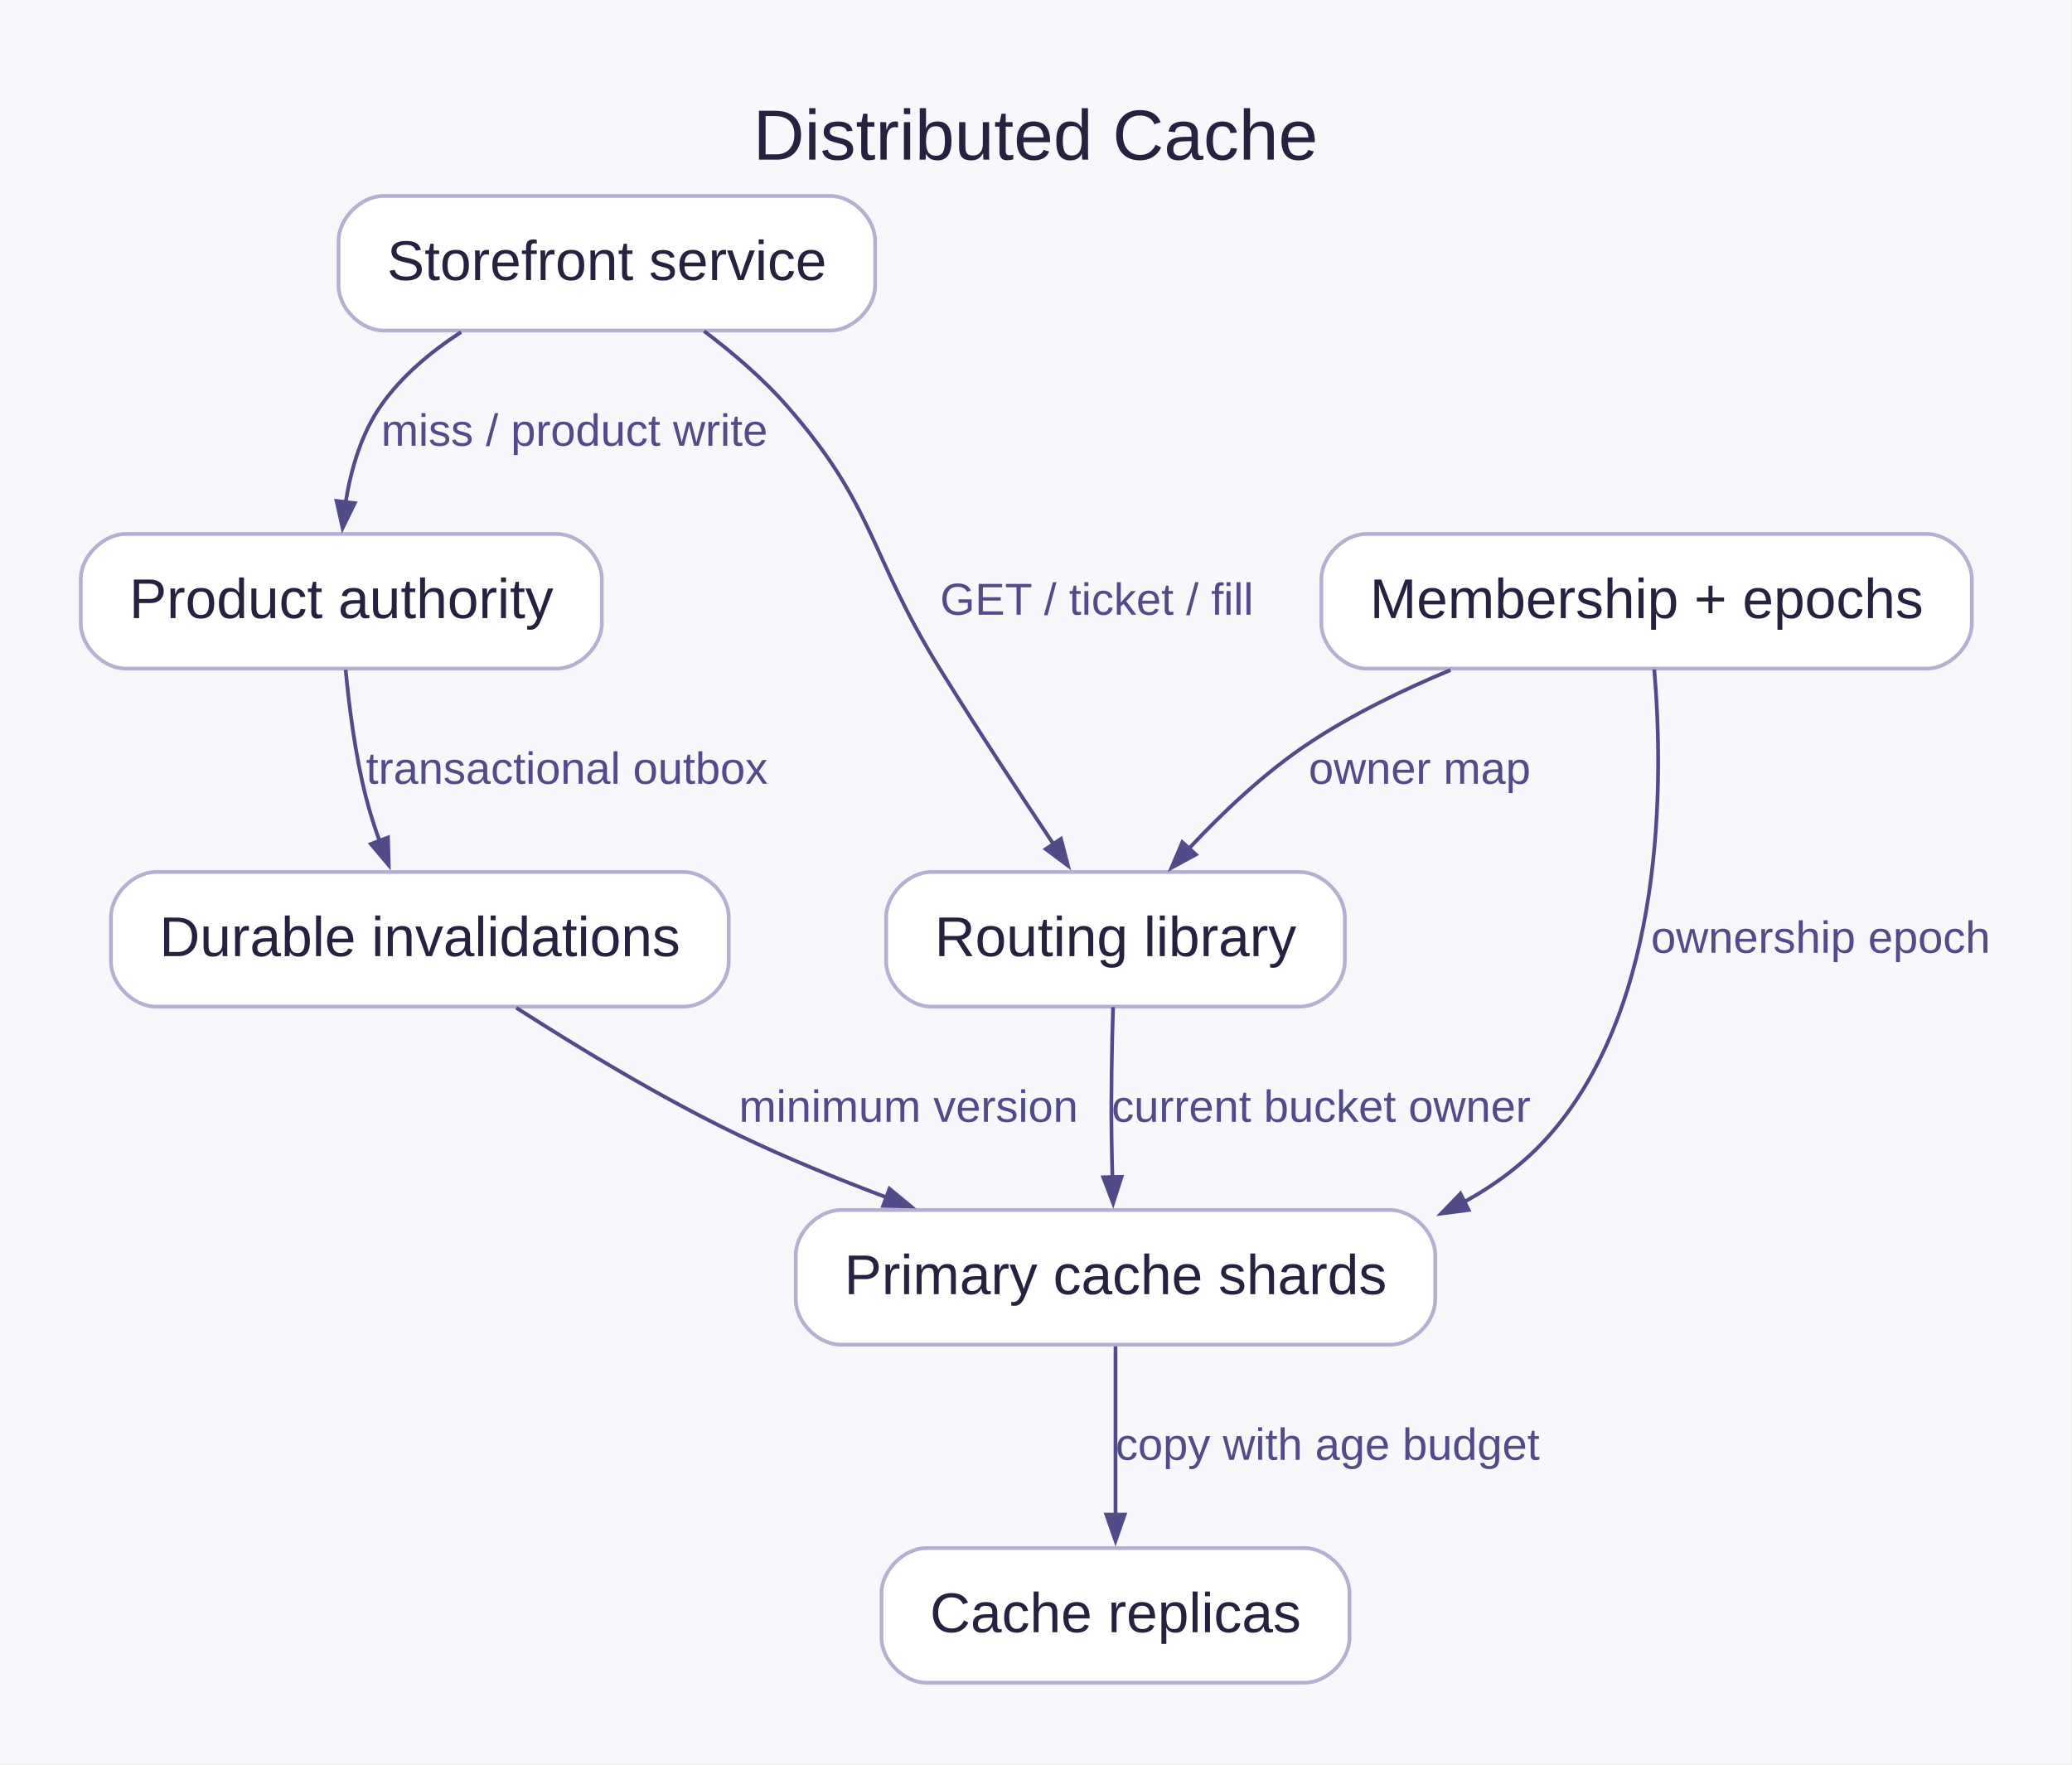
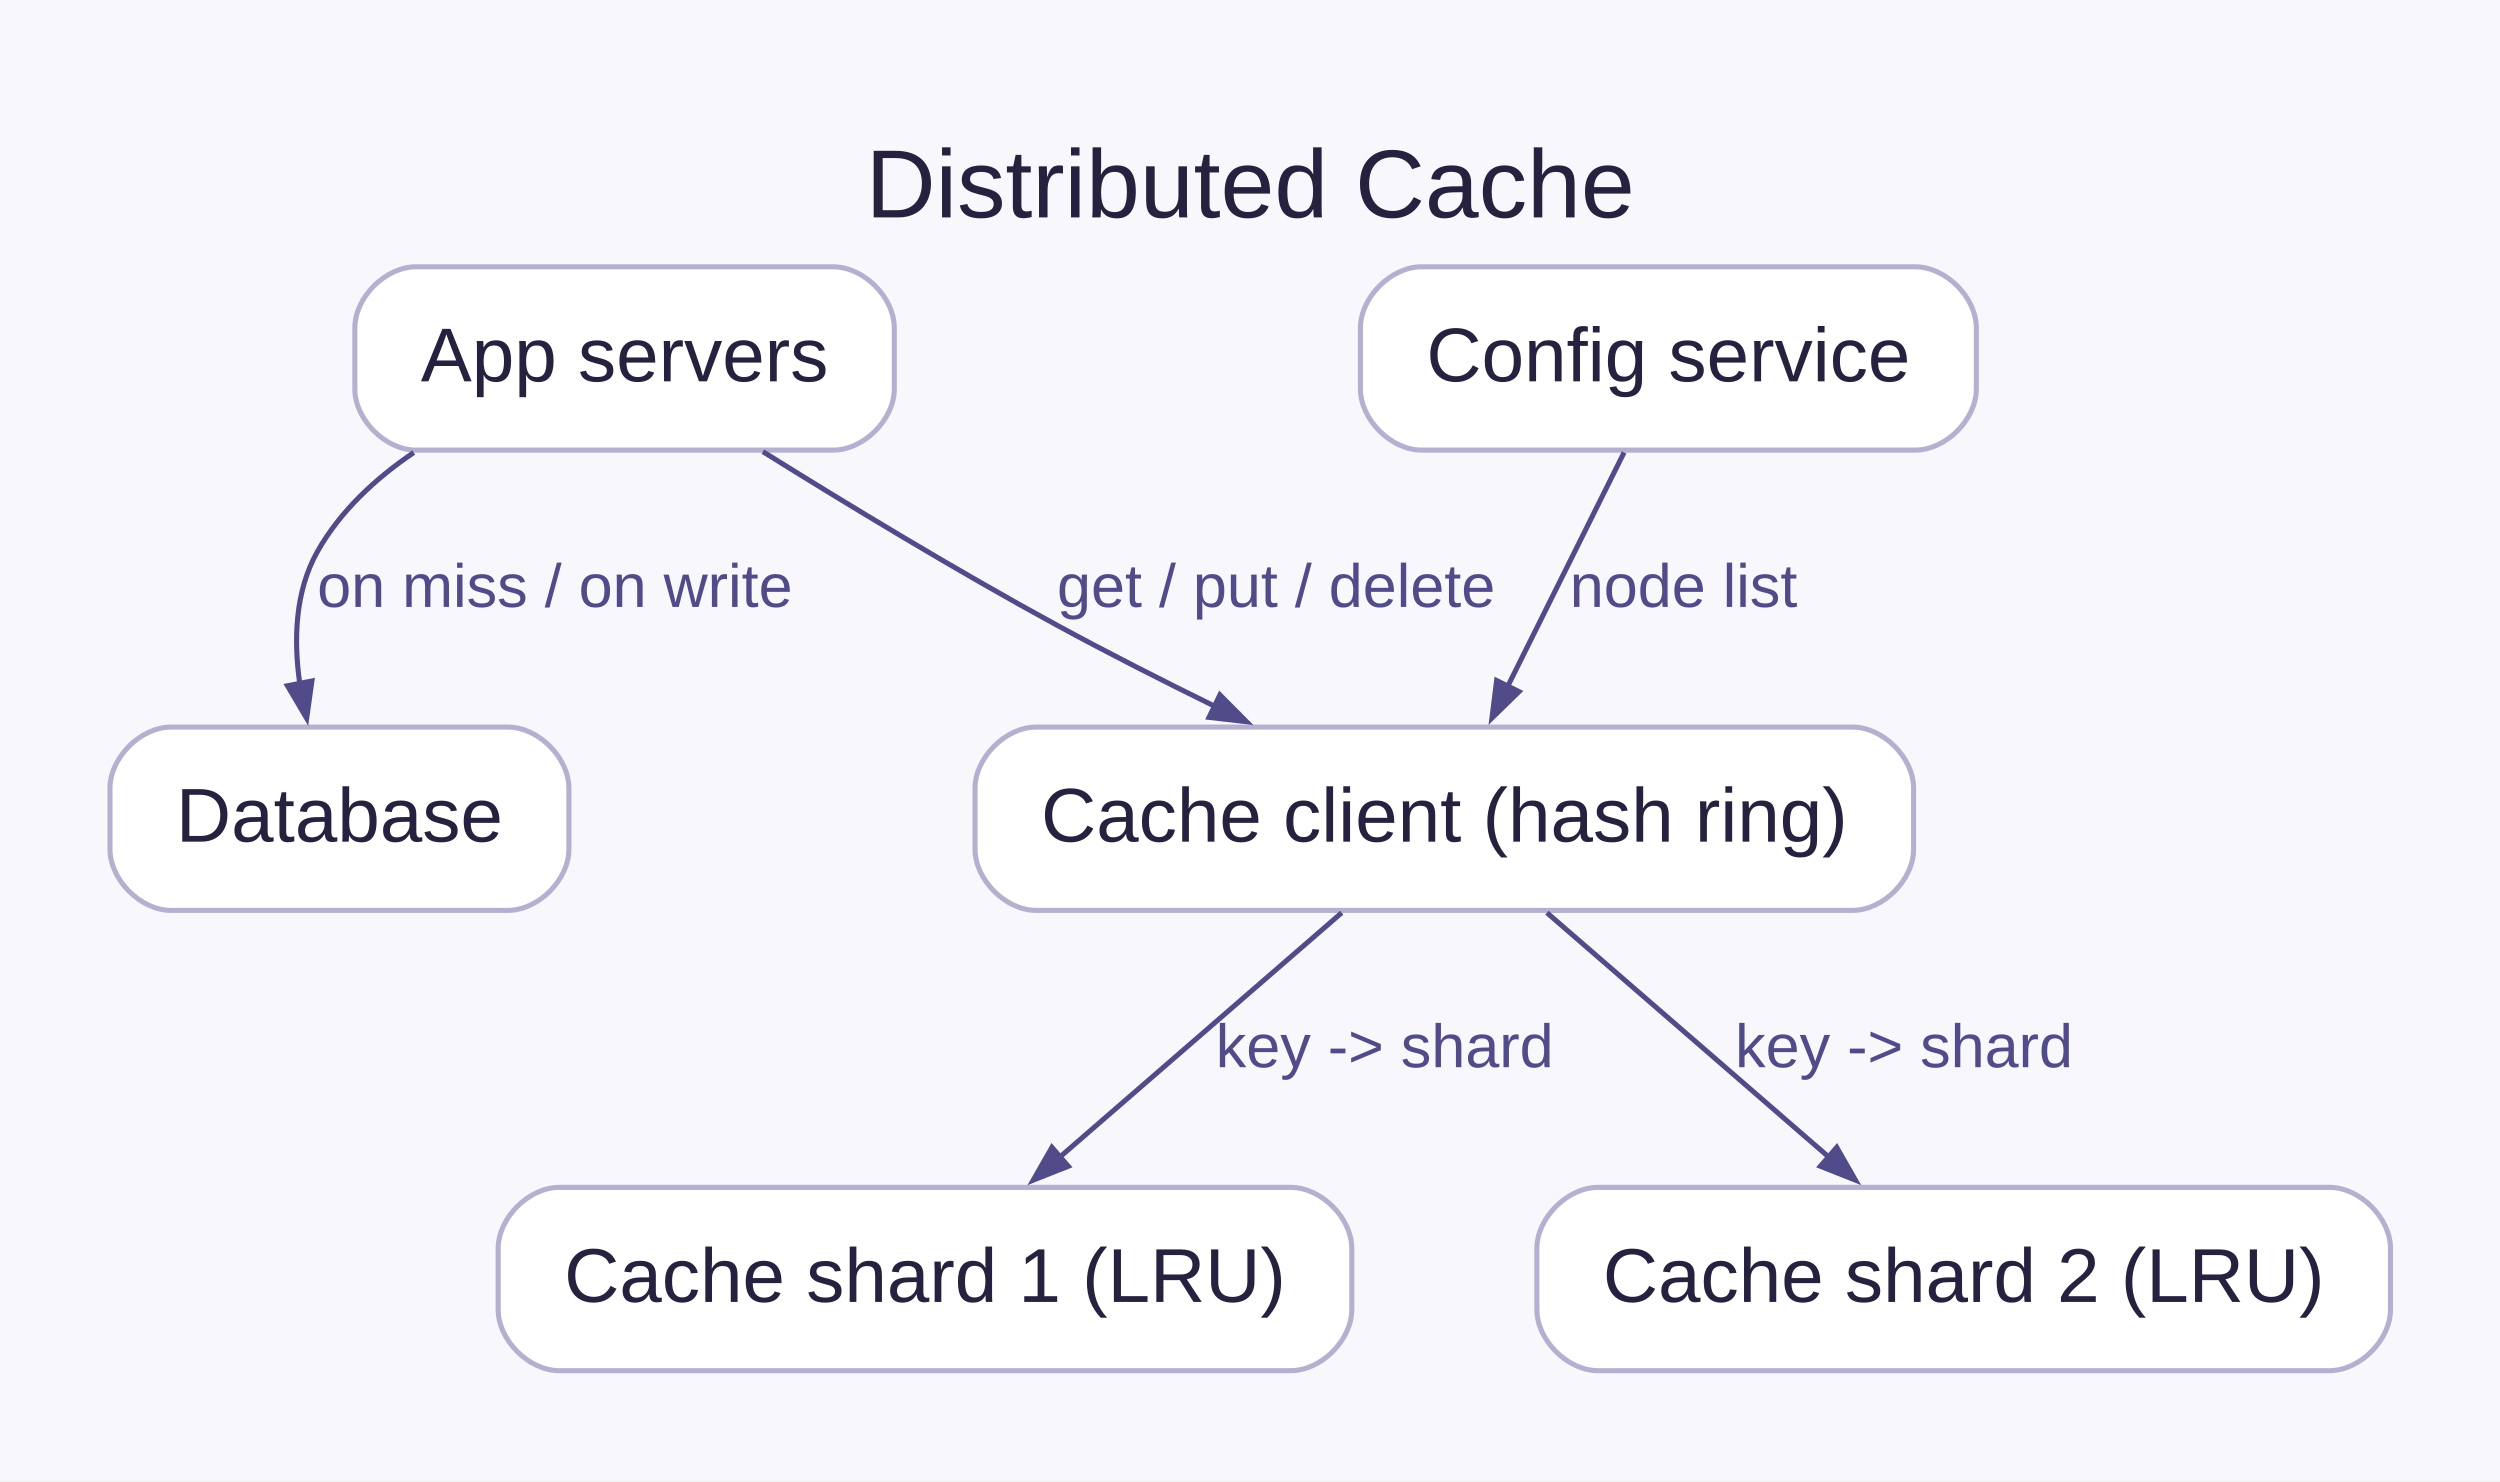
- <svg xmlns="http://www.w3.org/2000/svg" width="554pt" height="472pt" viewBox="0.00 0.00 554.00 472.00" role="img" aria-labelledby="answer-title answer-desc">
-   <g id="graph0" class="graph" transform="scale(1 1) rotate(0) translate(21.6 450)">
-     <polygon fill="#f7f7fc" stroke="none" points="-21.6,21.6 -21.6,-450 532.16,-450 532.16,21.6 -21.6,21.6" />
-     <text xml:space="preserve" text-anchor="middle" x="255.28" y="-407.3" font-family="Arial" font-size="19.00" fill="#25213e">Distributed Cache</text>
+ <svg xmlns="http://www.w3.org/2000/svg" width="491pt" height="291pt" viewBox="0.00 0.00 491.00 291.00" role="img" aria-labelledby="answer-title answer-desc">
+   <g id="graph0" class="graph" transform="scale(1 1) rotate(0) translate(21.6 269.2)">
+     <polygon fill="#f7f7fc" stroke="none" points="-21.6,21.6 -21.6,-269.2 469.49,-269.2 469.49,21.6 -21.6,21.6" />
+     <text xml:space="preserve" text-anchor="middle" x="223.94" y="-226.5" font-family="Arial" font-size="19.00" fill="#25213e">Distributed Cache</text>
    <g id="node1" class="node">
-       <path fill="#ffffff" stroke="#b6b0d0" d="M200.39,-397.6C200.39,-397.6 80.92,-397.6 80.92,-397.6 74.92,-397.6 68.92,-391.6 68.92,-385.6 68.92,-385.6 68.92,-373.6 68.92,-373.6 68.92,-367.6 74.92,-361.6 80.92,-361.6 80.92,-361.6 200.39,-361.6 200.39,-361.6 206.39,-361.6 212.39,-367.6 212.39,-373.6 212.39,-373.6 212.39,-385.6 212.39,-385.6 212.39,-391.6 206.39,-397.6 200.39,-397.6" />
-       <text xml:space="preserve" text-anchor="middle" x="140.66" y="-375.1" font-family="Arial" font-size="15.00" fill="#25213e">Storefront service</text>
+       <path fill="#ffffff" stroke="#b6b0d0" d="M142.04,-216.8C142.04,-216.8 60.09,-216.8 60.09,-216.8 54.09,-216.8 48.09,-210.8 48.09,-204.8 48.09,-204.8 48.09,-192.8 48.09,-192.8 48.09,-186.8 54.09,-180.8 60.09,-180.8 60.09,-180.8 142.04,-180.8 142.04,-180.8 148.04,-180.8 154.04,-186.8 154.04,-192.8 154.04,-192.8 154.04,-204.8 154.04,-204.8 154.04,-210.8 148.04,-216.8 142.04,-216.8" />
+       <text xml:space="preserve" text-anchor="middle" x="101.07" y="-194.3" font-family="Arial" font-size="15.00" fill="#25213e">App servers</text>
    </g>
    <g id="node2" class="node">
-       <path fill="#ffffff" stroke="#b6b0d0" d="M325.97,-216.8C325.97,-216.8 227.34,-216.8 227.34,-216.8 221.34,-216.8 215.34,-210.8 215.34,-204.8 215.34,-204.8 215.34,-192.8 215.34,-192.8 215.34,-186.8 221.34,-180.8 227.34,-180.8 227.34,-180.8 325.97,-180.8 325.97,-180.8 331.97,-180.8 337.97,-186.8 337.97,-192.8 337.97,-192.8 337.97,-204.8 337.97,-204.8 337.97,-210.8 331.97,-216.8 325.97,-216.8" />
-       <text xml:space="preserve" text-anchor="middle" x="276.66" y="-194.3" font-family="Arial" font-size="15.00" fill="#25213e">Routing library</text>
+       <path fill="#ffffff" stroke="#b6b0d0" d="M342.23,-126.4C342.23,-126.4 181.9,-126.4 181.9,-126.4 175.9,-126.4 169.9,-120.4 169.9,-114.4 169.9,-114.4 169.9,-102.4 169.9,-102.4 169.9,-96.4 175.9,-90.4 181.9,-90.4 181.9,-90.4 342.23,-90.4 342.23,-90.4 348.23,-90.4 354.23,-96.4 354.23,-102.4 354.23,-102.4 354.23,-114.4 354.23,-114.4 354.23,-120.4 348.23,-126.4 342.23,-126.4" />
+       <text xml:space="preserve" text-anchor="middle" x="262.07" y="-103.9" font-family="Arial" font-size="15.00" fill="#25213e">Cache client (hash ring)</text>
    </g>
    <g id="edge1" class="edge">
-       <path fill="none" stroke="#514b89" d="M166.65,-361.46C174.27,-355.7 182.27,-348.87 188.66,-341.6 212.55,-314.4 210.57,-301.98 229.65,-271.2 239.5,-255.3 251.04,-237.75 260.23,-224.03" />
-       <polygon fill="#514b89" stroke="#514b89" points="262.08,-225.67 263.95,-218.49 258.01,-222.93 262.08,-225.67" />
-       <text xml:space="preserve" text-anchor="middle" x="271.65" y="-285.6" font-family="Arial" font-size="12.00" fill="#514b89">GET / ticket / fill</text>
+       <path fill="none" stroke="#514b89" d="M128.24,-180.49C144.73,-170.2 166.32,-157.11 186,-146.4 195.97,-140.98 206.84,-135.46 217.17,-130.39" />
+       <polygon fill="#514b89" stroke="#514b89" points="217.99,-132.72 223.22,-127.46 215.85,-128.31 217.99,-132.72" />
+       <text xml:space="preserve" text-anchor="middle" x="229.03" y="-150" font-family="Arial" font-size="12.00" fill="#514b89">get / put / delete</text>
+     </g>
+     <g id="node6" class="node">
+       <path fill="#ffffff" stroke="#b6b0d0" d="M78.13,-126.4C78.13,-126.4 12,-126.4 12,-126.4 6,-126.4 0,-120.4 0,-114.4 0,-114.4 0,-102.4 0,-102.4 0,-96.4 6,-90.4 12,-90.4 12,-90.4 78.13,-90.4 78.13,-90.4 84.13,-90.4 90.13,-96.4 90.13,-102.4 90.13,-102.4 90.13,-114.4 90.13,-114.4 90.13,-120.4 84.13,-126.4 78.13,-126.4" />
+       <text xml:space="preserve" text-anchor="middle" x="45.07" y="-103.9" font-family="Arial" font-size="15.00" fill="#25213e">Database</text>
+     </g>
+     <g id="edge5" class="edge">
+       <path fill="none" stroke="#514b89" d="M59.66,-180.32C52.07,-175.18 45.15,-168.74 40.7,-160.8 36.37,-153.06 36.04,-143.62 37.27,-134.96" />
+       <polygon fill="#514b89" stroke="#514b89" points="39.66,-135.46 38.63,-128.12 34.86,-134.51 39.66,-135.46" />
+       <text xml:space="preserve" text-anchor="middle" x="87.38" y="-150" font-family="Arial" font-size="12.00" fill="#514b89">on miss / on write</text>
+     </g>
+     <g id="node3" class="node">
+       <path fill="#ffffff" stroke="#b6b0d0" d="M231.89,-36C231.89,-36 88.24,-36 88.24,-36 82.24,-36 76.24,-30 76.24,-24 76.24,-24 76.24,-12 76.24,-12 76.24,-6 82.24,0 88.24,0 88.24,0 231.89,0 231.89,0 237.89,0 243.89,-6 243.89,-12 243.89,-12 243.89,-24 243.89,-24 243.89,-30 237.89,-36 231.89,-36" />
+       <text xml:space="preserve" text-anchor="middle" x="160.07" y="-13.5" font-family="Arial" font-size="15.00" fill="#25213e">Cache shard 1 (LRU)</text>
+     </g>
+     <g id="edge2" class="edge">
+       <path fill="none" stroke="#514b89" d="M241.91,-89.94C225.99,-76.13 203.63,-56.76 186.31,-41.74" />
+       <polygon fill="#514b89" stroke="#514b89" points="188.21,-40.15 181.32,-37.42 185,-43.86 188.21,-40.15" />
+       <text xml:space="preserve" text-anchor="middle" x="250.35" y="-59.6" font-family="Arial" font-size="12.00" fill="#514b89">key -&gt; shard</text>
    </g>
    <g id="node4" class="node">
-       <path fill="#ffffff" stroke="#b6b0d0" d="M127.31,-307.2C127.31,-307.2 12,-307.2 12,-307.2 6,-307.2 0,-301.2 0,-295.2 0,-295.2 0,-283.2 0,-283.2 0,-277.2 6,-271.2 12,-271.2 12,-271.2 127.31,-271.2 127.31,-271.2 133.31,-271.2 139.31,-277.2 139.31,-283.2 139.31,-283.2 139.31,-295.2 139.31,-295.2 139.31,-301.2 133.31,-307.2 127.31,-307.2" />
-       <text xml:space="preserve" text-anchor="middle" x="69.66" y="-284.7" font-family="Arial" font-size="15.00" fill="#25213e">Product authority</text>
+       <path fill="#ffffff" stroke="#b6b0d0" d="M435.89,-36C435.89,-36 292.24,-36 292.24,-36 286.24,-36 280.24,-30 280.24,-24 280.24,-24 280.24,-12 280.24,-12 280.24,-6 286.24,0 292.24,0 292.24,0 435.89,0 435.89,0 441.89,0 447.89,-6 447.89,-12 447.89,-12 447.89,-24 447.89,-24 447.89,-30 441.89,-36 435.89,-36" />
+       <text xml:space="preserve" text-anchor="middle" x="364.07" y="-13.5" font-family="Arial" font-size="15.00" fill="#25213e">Cache shard 2 (LRU)</text>
    </g>
    <g id="edge3" class="edge">
-       <path fill="none" stroke="#514b89" d="M101.69,-361.19C93.57,-355.94 85.81,-349.44 80.3,-341.6 74.98,-334.03 72.2,-324.38 70.79,-315.49" />
-       <polygon fill="#514b89" stroke="#514b89" points="73.26,-315.45 70,-308.79 68.39,-316.03 73.26,-315.45" />
-       <text xml:space="preserve" text-anchor="middle" x="131.98" y="-330.8" font-family="Arial" font-size="12.00" fill="#514b89">miss / product write</text>
-     </g>
-     <g id="node3" class="node">
-       <path fill="#ffffff" stroke="#b6b0d0" d="M350.14,-126.4C350.14,-126.4 203.17,-126.4 203.17,-126.4 197.17,-126.4 191.17,-120.4 191.17,-114.4 191.17,-114.4 191.17,-102.4 191.17,-102.4 191.17,-96.4 197.17,-90.4 203.17,-90.4 203.17,-90.4 350.14,-90.4 350.14,-90.4 356.14,-90.4 362.14,-96.4 362.14,-102.4 362.14,-102.4 362.14,-114.4 362.14,-114.4 362.14,-120.4 356.14,-126.4 350.14,-126.4" />
-       <text xml:space="preserve" text-anchor="middle" x="276.66" y="-103.9" font-family="Arial" font-size="15.00" fill="#25213e">Primary cache shards</text>
-     </g>
-     <g id="edge2" class="edge">
-       <path fill="none" stroke="#514b89" d="M276.01,-180.67C275.7,-170.67 275.44,-157.82 275.6,-146.4 275.65,-142.79 275.73,-138.97 275.83,-135.22" />
-       <polygon fill="#514b89" stroke="#514b89" points="278.28,-135.29 276.02,-128.23 273.38,-135.16 278.28,-135.29" />
-       <text xml:space="preserve" text-anchor="middle" x="331.63" y="-150" font-family="Arial" font-size="12.00" fill="#514b89">current bucket owner</text>
-     </g>
-     <g id="node6" class="node">
-       <path fill="#ffffff" stroke="#b6b0d0" d="M327.22,-36C327.22,-36 226.09,-36 226.09,-36 220.09,-36 214.09,-30 214.09,-24 214.09,-24 214.09,-12 214.09,-12 214.09,-6 220.09,0 226.09,0 226.09,0 327.22,0 327.22,0 333.22,0 339.22,-6 339.22,-12 339.22,-12 339.22,-24 339.22,-24 339.22,-30 333.22,-36 327.22,-36" />
-       <text xml:space="preserve" text-anchor="middle" x="276.66" y="-13.5" font-family="Arial" font-size="15.00" fill="#25213e">Cache replicas</text>
-     </g>
-     <g id="edge6" class="edge">
-       <path fill="none" stroke="#514b89" d="M276.66,-89.94C276.66,-76.98 276.66,-59.12 276.66,-44.56" />
-       <polygon fill="#514b89" stroke="#514b89" points="279.11,-44.94 276.66,-37.94 274.21,-44.94 279.11,-44.94" />
-       <text xml:space="preserve" text-anchor="middle" x="333.36" y="-59.6" font-family="Arial" font-size="12.00" fill="#514b89">copy with age budget</text>
+       <path fill="none" stroke="#514b89" d="M282.22,-89.94C298.14,-76.13 320.5,-56.76 337.82,-41.74" />
+       <polygon fill="#514b89" stroke="#514b89" points="339.13,-43.86 342.81,-37.42 335.92,-40.15 339.13,-43.86" />
+       <text xml:space="preserve" text-anchor="middle" x="352.35" y="-59.6" font-family="Arial" font-size="12.00" fill="#514b89">key -&gt; shard</text>
    </g>
    <g id="node5" class="node">
-       <path fill="#ffffff" stroke="#b6b0d0" d="M161.24,-216.8C161.24,-216.8 20.07,-216.8 20.07,-216.8 14.07,-216.8 8.07,-210.8 8.07,-204.8 8.07,-204.8 8.07,-192.8 8.07,-192.8 8.07,-186.8 14.07,-180.8 20.07,-180.8 20.07,-180.8 161.24,-180.8 161.24,-180.8 167.24,-180.8 173.24,-186.8 173.24,-192.8 173.24,-192.8 173.24,-204.8 173.24,-204.8 173.24,-210.8 167.24,-216.8 161.24,-216.8" />
-       <text xml:space="preserve" text-anchor="middle" x="90.66" y="-194.3" font-family="Arial" font-size="15.00" fill="#25213e">Durable invalidations</text>
+       <path fill="#ffffff" stroke="#b6b0d0" d="M354.55,-216.8C354.55,-216.8 257.59,-216.8 257.59,-216.8 251.59,-216.8 245.59,-210.8 245.59,-204.8 245.59,-204.8 245.59,-192.8 245.59,-192.8 245.59,-186.8 251.59,-180.8 257.59,-180.8 257.59,-180.8 354.55,-180.8 354.55,-180.8 360.55,-180.8 366.55,-186.8 366.55,-192.8 366.55,-192.8 366.55,-204.8 366.55,-204.8 366.55,-210.8 360.55,-216.8 354.55,-216.8" />
+       <text xml:space="preserve" text-anchor="middle" x="306.07" y="-194.3" font-family="Arial" font-size="15.00" fill="#25213e">Config service</text>
    </g>
    <g id="edge4" class="edge">
-       <path fill="none" stroke="#514b89" d="M70.82,-270.87C71.76,-260.81 73.41,-247.96 76.25,-236.8 77.24,-232.91 78.53,-228.88 79.92,-224.97" />
-       <polygon fill="#514b89" stroke="#514b89" points="82.14,-226.03 82.34,-218.62 77.56,-224.29 82.14,-226.03" />
-       <text xml:space="preserve" text-anchor="middle" x="129.96" y="-240.4" font-family="Arial" font-size="12.00" fill="#514b89">transactional outbox</text>
-     </g>
-     <g id="edge5" class="edge">
-       <path fill="none" stroke="#514b89" d="M116.45,-180.49C133.02,-169.83 155.23,-156.35 175.97,-146.4 188.53,-140.37 202.35,-134.71 215.62,-129.71" />
-       <polygon fill="#514b89" stroke="#514b89" points="216.22,-132.1 221.94,-127.37 214.52,-127.51 216.22,-132.1" />
-       <text xml:space="preserve" text-anchor="middle" x="221.31" y="-150" font-family="Arial" font-size="12.00" fill="#514b89">minimum version</text>
-     </g>
-     <g id="node7" class="node">
-       <path fill="#ffffff" stroke="#b6b0d0" d="M493.61,-307.2C493.61,-307.2 343.7,-307.2 343.7,-307.2 337.7,-307.2 331.7,-301.2 331.7,-295.2 331.7,-295.2 331.7,-283.2 331.7,-283.2 331.7,-277.2 337.7,-271.2 343.7,-271.2 343.7,-271.2 493.61,-271.2 493.61,-271.2 499.61,-271.2 505.61,-277.2 505.61,-283.2 505.61,-283.2 505.61,-295.2 505.61,-295.2 505.61,-301.2 499.61,-307.2 493.61,-307.2" />
-       <text xml:space="preserve" text-anchor="middle" x="418.66" y="-284.7" font-family="Arial" font-size="15.00" fill="#25213e">Membership + epochs</text>
-     </g>
-     <g id="edge7" class="edge">
-       <path fill="none" stroke="#514b89" d="M366.22,-270.81C353.31,-265.44 339.88,-258.89 328.3,-251.2 316.54,-243.4 305.22,-232.63 296.19,-222.97" />
-       <polygon fill="#514b89" stroke="#514b89" points="298.15,-221.48 291.63,-217.94 294.52,-224.77 298.15,-221.48" />
-       <text xml:space="preserve" text-anchor="middle" x="357.98" y="-240.4" font-family="Arial" font-size="12.00" fill="#514b89">owner map</text>
-     </g>
-     <g id="edge8" class="edge">
-       <path fill="none" stroke="#514b89" d="M420.71,-270.98C423.19,-241.64 423.74,-181.72 392.66,-146.4 386.22,-139.09 378.34,-133.21 369.75,-128.48" />
-       <polygon fill="#514b89" stroke="#514b89" points="371.08,-126.41 363.73,-125.46 368.88,-130.79 371.08,-126.41" />
-       <text xml:space="preserve" text-anchor="middle" x="465.2" y="-195.2" font-family="Arial" font-size="12.00" fill="#514b89">ownership epoch</text>
+       <path fill="none" stroke="#514b89" d="M297.37,-180.34C290.8,-167.14 281.7,-148.85 274.38,-134.14" />
+       <polygon fill="#514b89" stroke="#514b89" points="276.73,-133.36 271.42,-128.18 272.34,-135.54 276.73,-133.36" />
+       <text xml:space="preserve" text-anchor="middle" x="309.05" y="-150" font-family="Arial" font-size="12.00" fill="#514b89">node list</text>
    </g>
  </g>
</svg>
